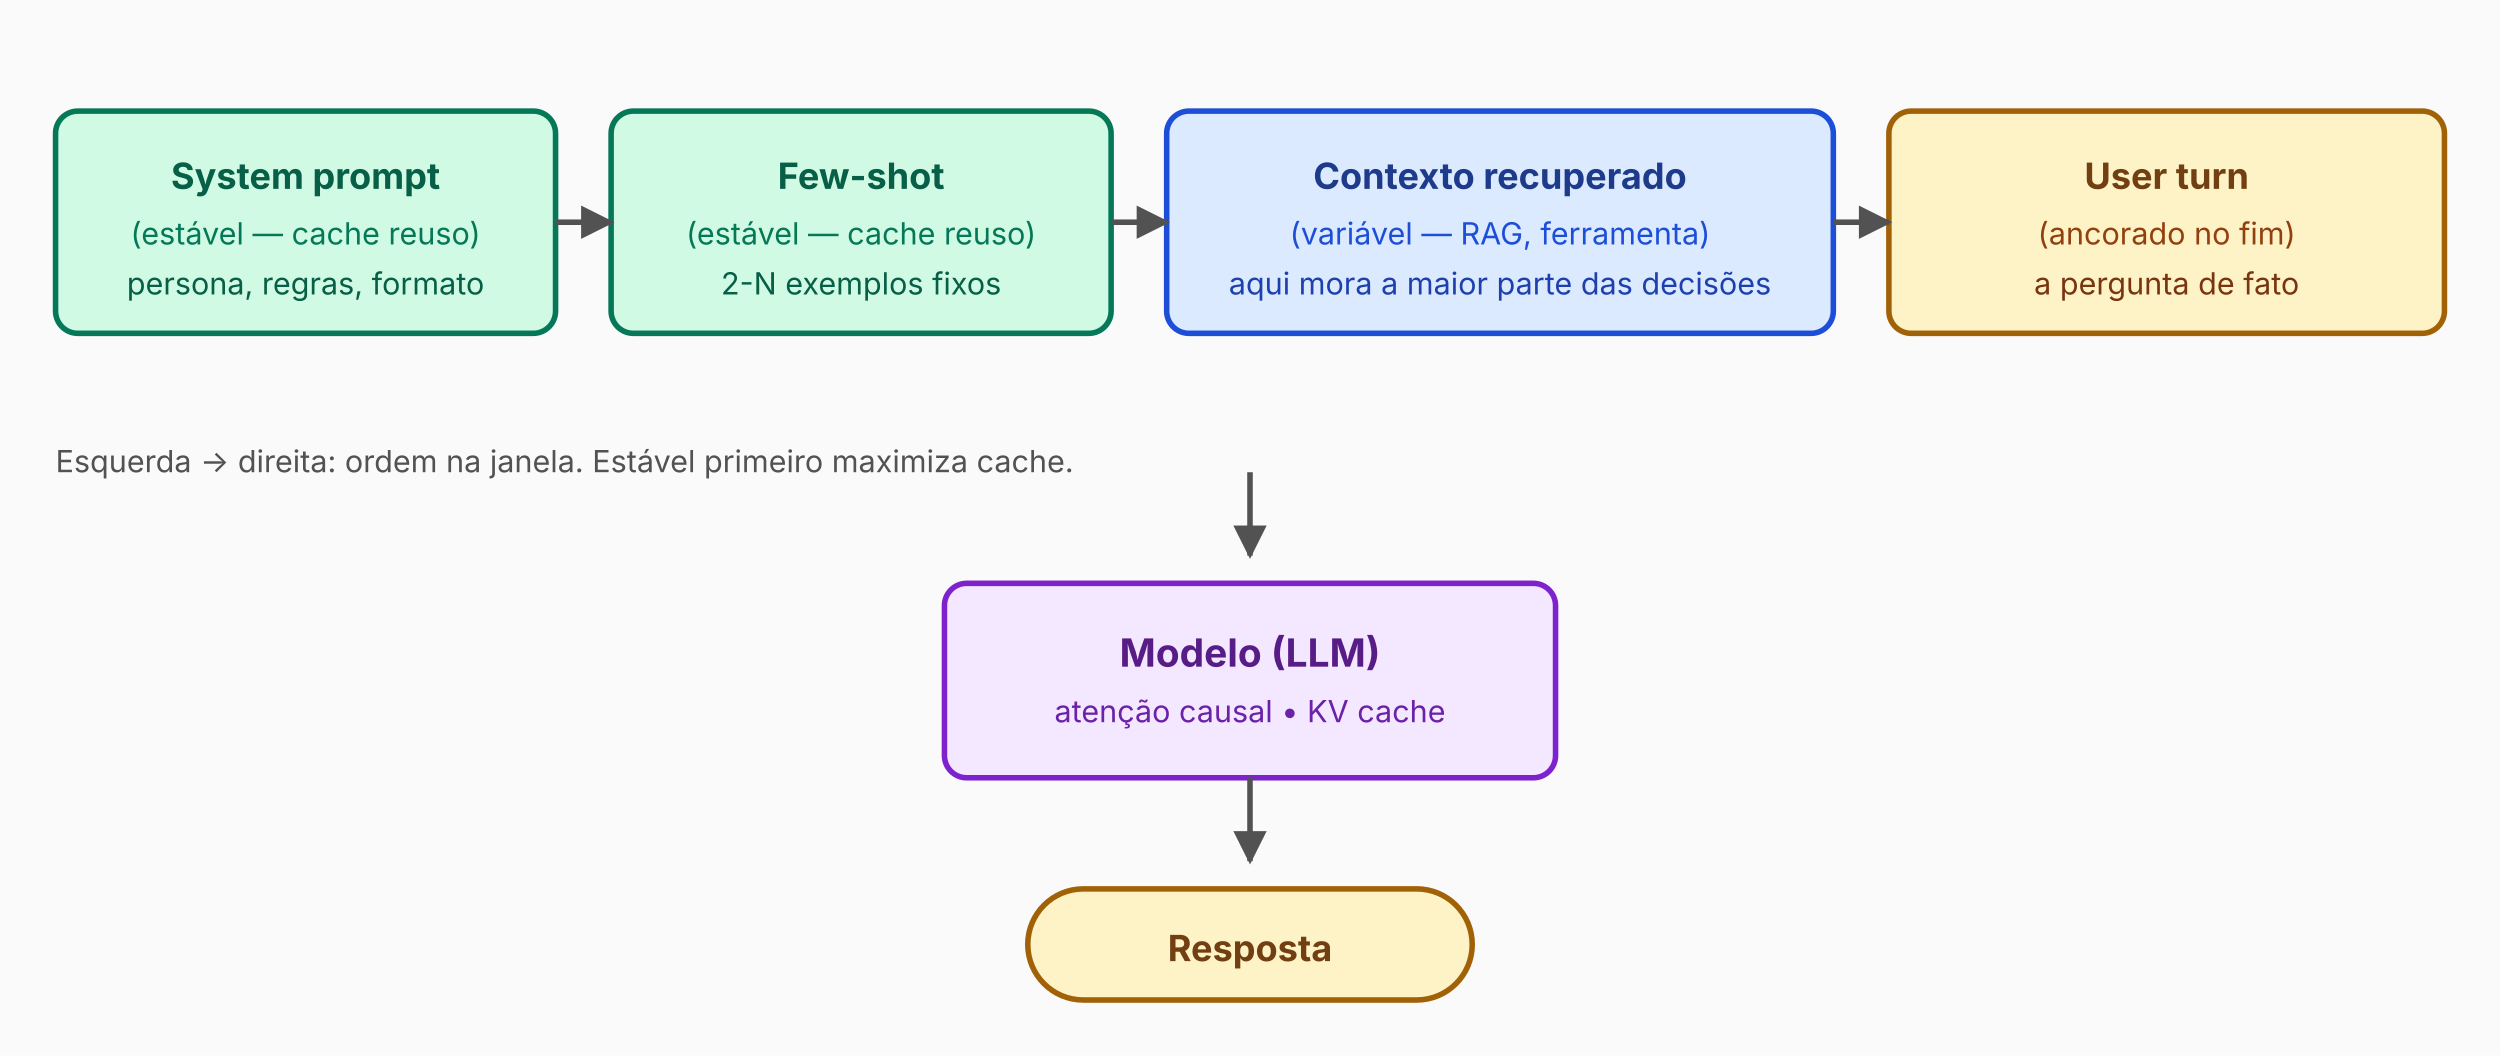
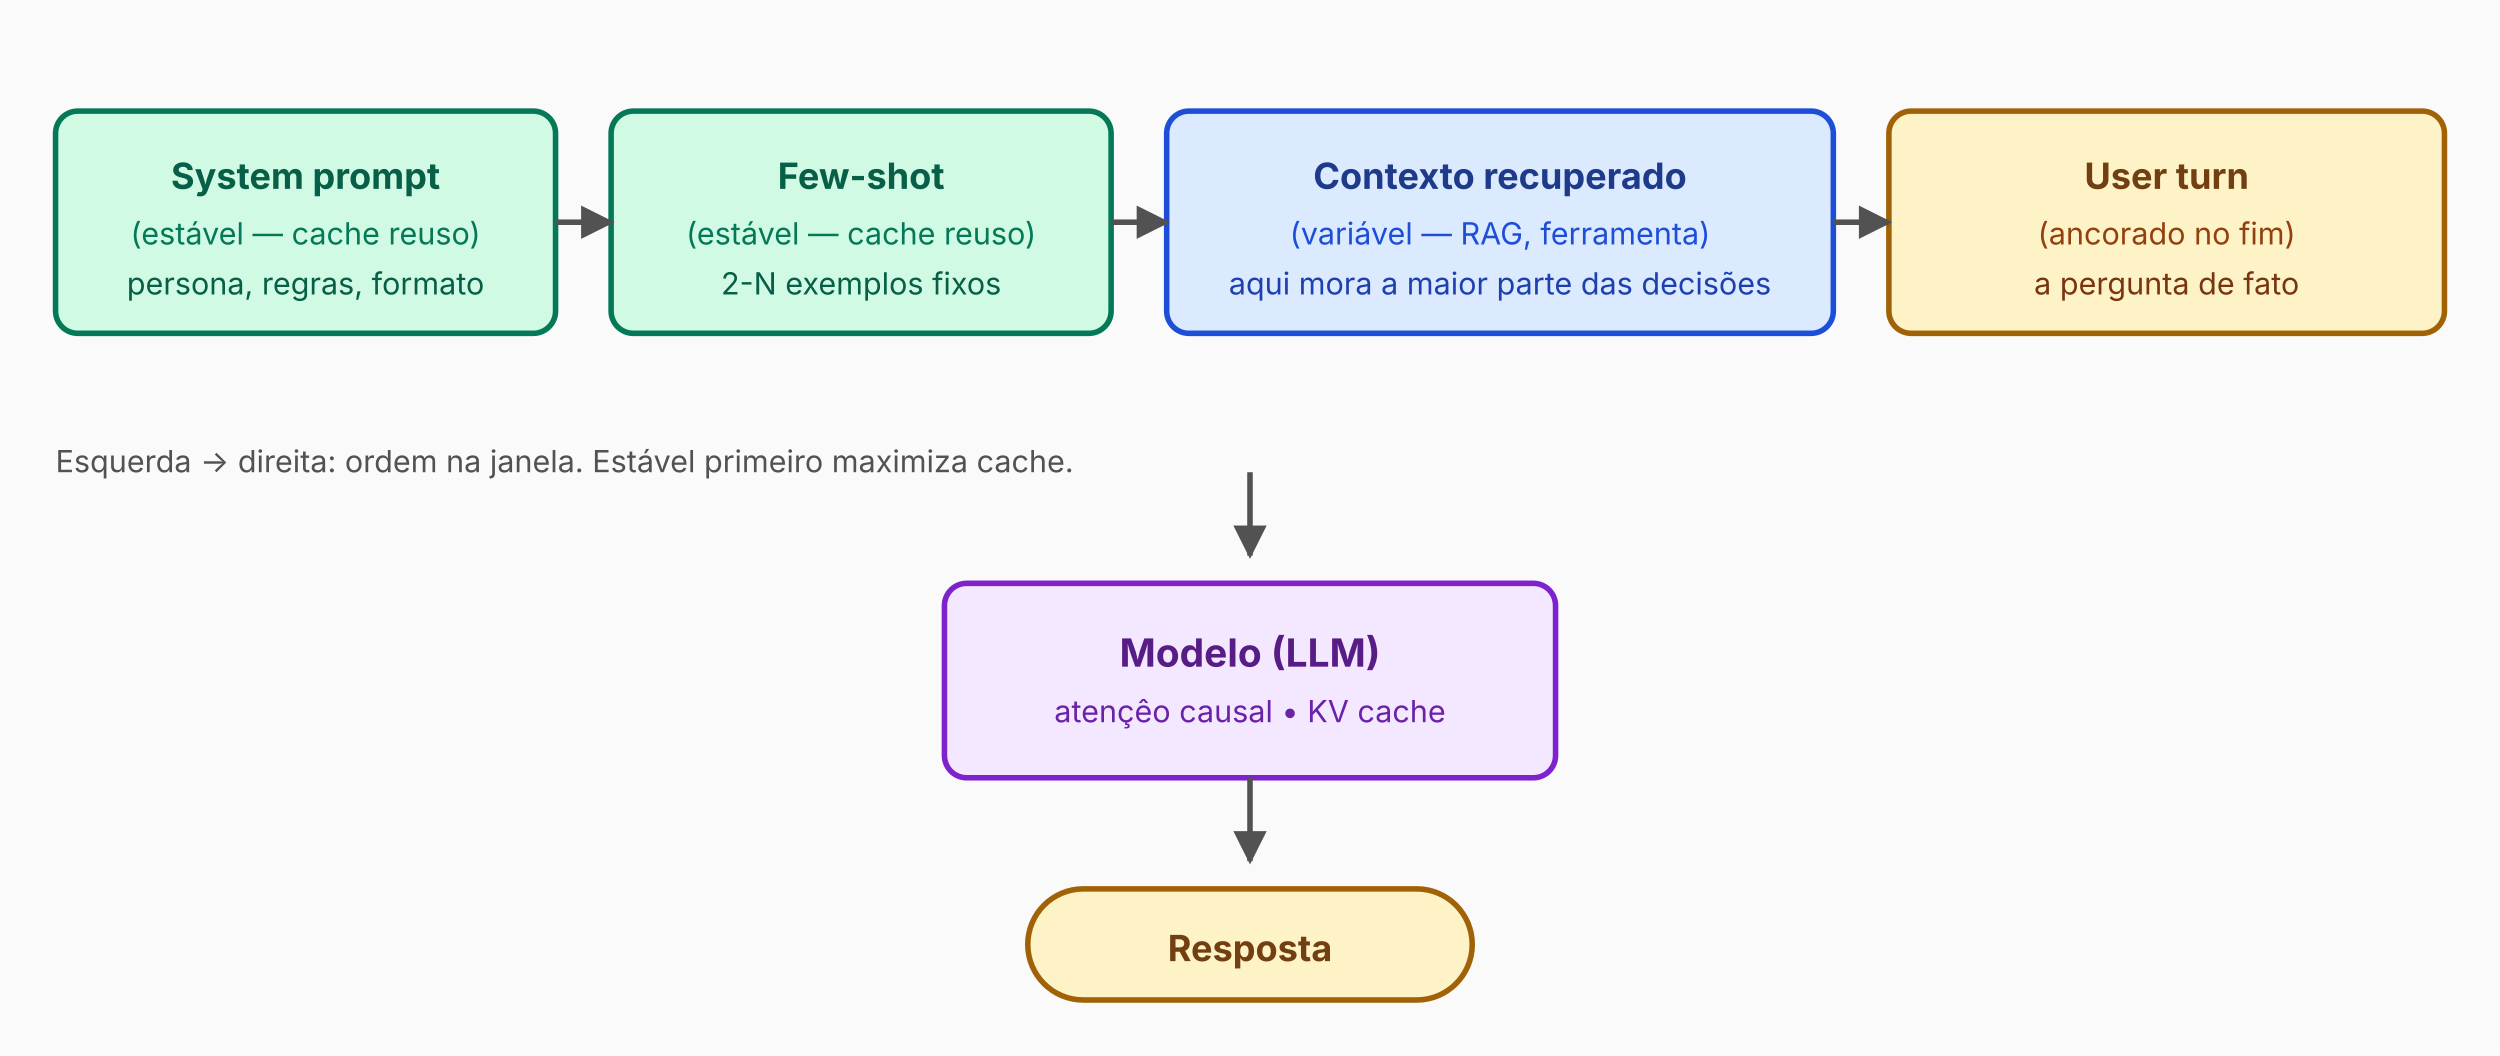
<svg xmlns="http://www.w3.org/2000/svg" viewBox="0 0 900 380" width="100%" height="auto" role="img" aria-labelledby="janela-title-l janela-desc-l" font-family="Inter, system-ui, sans-serif">
  <defs>
    <marker id="arr-l" viewBox="0 0 10 10" refX="9" refY="5" markerWidth="6" markerHeight="6" orient="auto">
      <path d="M 0 0 L 10 5 L 0 10 z" fill="#525252" />
    </marker>
  </defs>
  <rect width="900" height="380" fill="#fafafa" />
  <g>
    <rect x="20" y="40" width="180" height="80" rx="8" fill="#d1fae5" stroke="#047857" stroke-width="2" />
    <text x="110" y="68" text-anchor="middle" font-size="13" font-weight="700" fill="#065f46">System prompt</text>
    <text x="110" y="88" text-anchor="middle" font-size="11" fill="#047857">(estável — cache reuso)</text>
    <text x="110" y="106" text-anchor="middle" font-size="11" fill="#065f46">persona, regras, formato</text>
  </g>
  <g>
    <rect x="220" y="40" width="180" height="80" rx="8" fill="#d1fae5" stroke="#047857" stroke-width="2" />
    <text x="310" y="68" text-anchor="middle" font-size="13" font-weight="700" fill="#065f46">Few-shot</text>
    <text x="310" y="88" text-anchor="middle" font-size="11" fill="#047857">(estável — cache reuso)</text>
    <text x="310" y="106" text-anchor="middle" font-size="11" fill="#065f46">2-N exemplos fixos</text>
  </g>
  <g>
    <rect x="420" y="40" width="240" height="80" rx="8" fill="#dbeafe" stroke="#1d4ed8" stroke-width="2" />
    <text x="540" y="68" text-anchor="middle" font-size="13" font-weight="700" fill="#1e3a8a">Contexto recuperado</text>
    <text x="540" y="88" text-anchor="middle" font-size="11" fill="#1d4ed8">(variável — RAG, ferramenta)</text>
    <text x="540" y="106" text-anchor="middle" font-size="11" fill="#1e40af">aqui mora a maior parte das decisões</text>
  </g>
  <g>
    <rect x="680" y="40" width="200" height="80" rx="8" fill="#fef3c7" stroke="#a16207" stroke-width="2" />
    <text x="780" y="68" text-anchor="middle" font-size="13" font-weight="700" fill="#713f12">User turn</text>
    <text x="780" y="88" text-anchor="middle" font-size="11" fill="#92400e">(ancorado no fim)</text>
    <text x="780" y="106" text-anchor="middle" font-size="11" fill="#78350f">a pergunta de fato</text>
  </g>
  <line x1="200" y1="80" x2="220" y2="80" stroke="#525252" stroke-width="2" marker-end="url(#arr-l)" />
  <line x1="400" y1="80" x2="420" y2="80" stroke="#525252" stroke-width="2" marker-end="url(#arr-l)" />
  <line x1="660" y1="80" x2="680" y2="80" stroke="#525252" stroke-width="2" marker-end="url(#arr-l)" />
  <line x1="450" y1="170" x2="450" y2="200" stroke="#525252" stroke-width="2" marker-end="url(#arr-l)" />
  <g>
    <rect x="340" y="210" width="220" height="70" rx="8" fill="#f3e8ff" stroke="#7e22ce" stroke-width="2" />
    <text x="450" y="240" text-anchor="middle" font-size="14" font-weight="700" fill="#581c87">Modelo (LLM)</text>
-     <text x="450" y="260" text-anchor="middle" font-size="11" fill="#6b21a8">atenção causal • KV cache</text>
+     <text x="450" y="260" text-anchor="middle" font-size="11" fill="#6b21a8">atençêo causal • KV cache</text>
  </g>
  <line x1="450" y1="280" x2="450" y2="310" stroke="#525252" stroke-width="2" marker-end="url(#arr-l)" />
  <g>
    <rect x="370" y="320" width="160" height="40" rx="20" fill="#fef3c7" stroke="#a16207" stroke-width="2" />
    <text x="450" y="346" text-anchor="middle" font-size="13" font-weight="700" fill="#713f12">Resposta</text>
  </g>
  <text x="20" y="170" font-size="11" fill="#525252">Esquerda → direita: ordem na janela. Estável primeiro maximiza cache.</text>
</svg>
